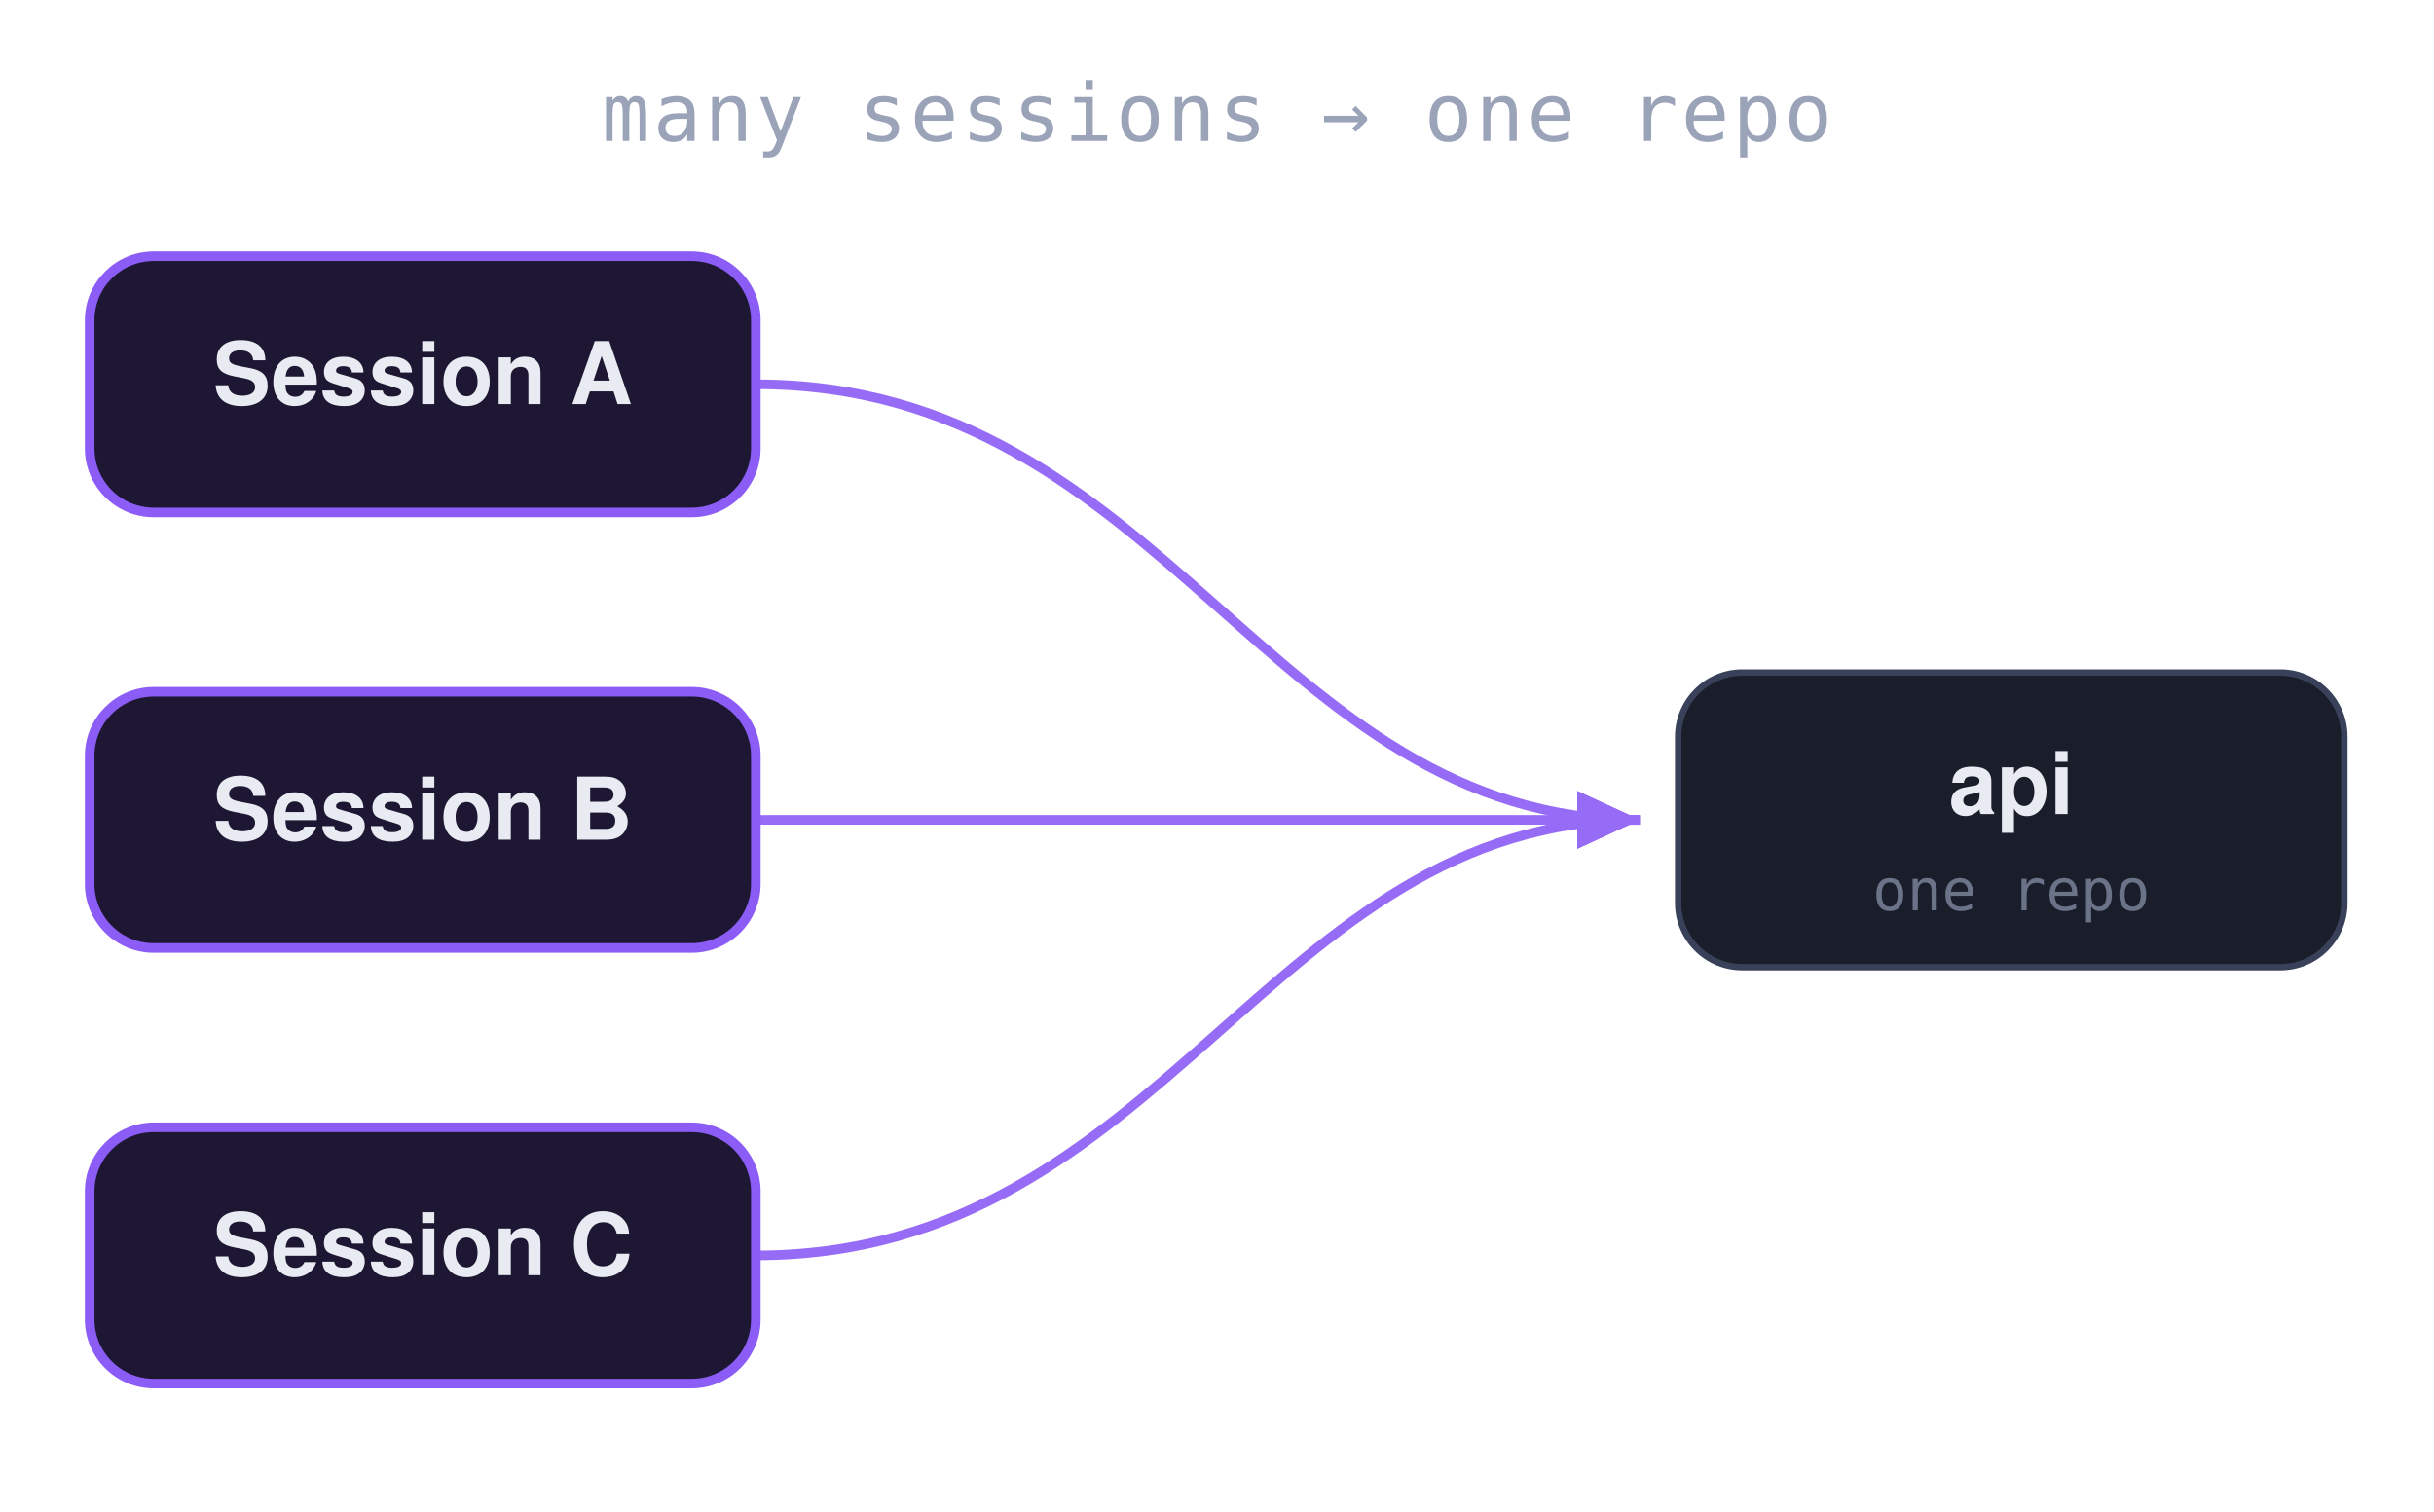
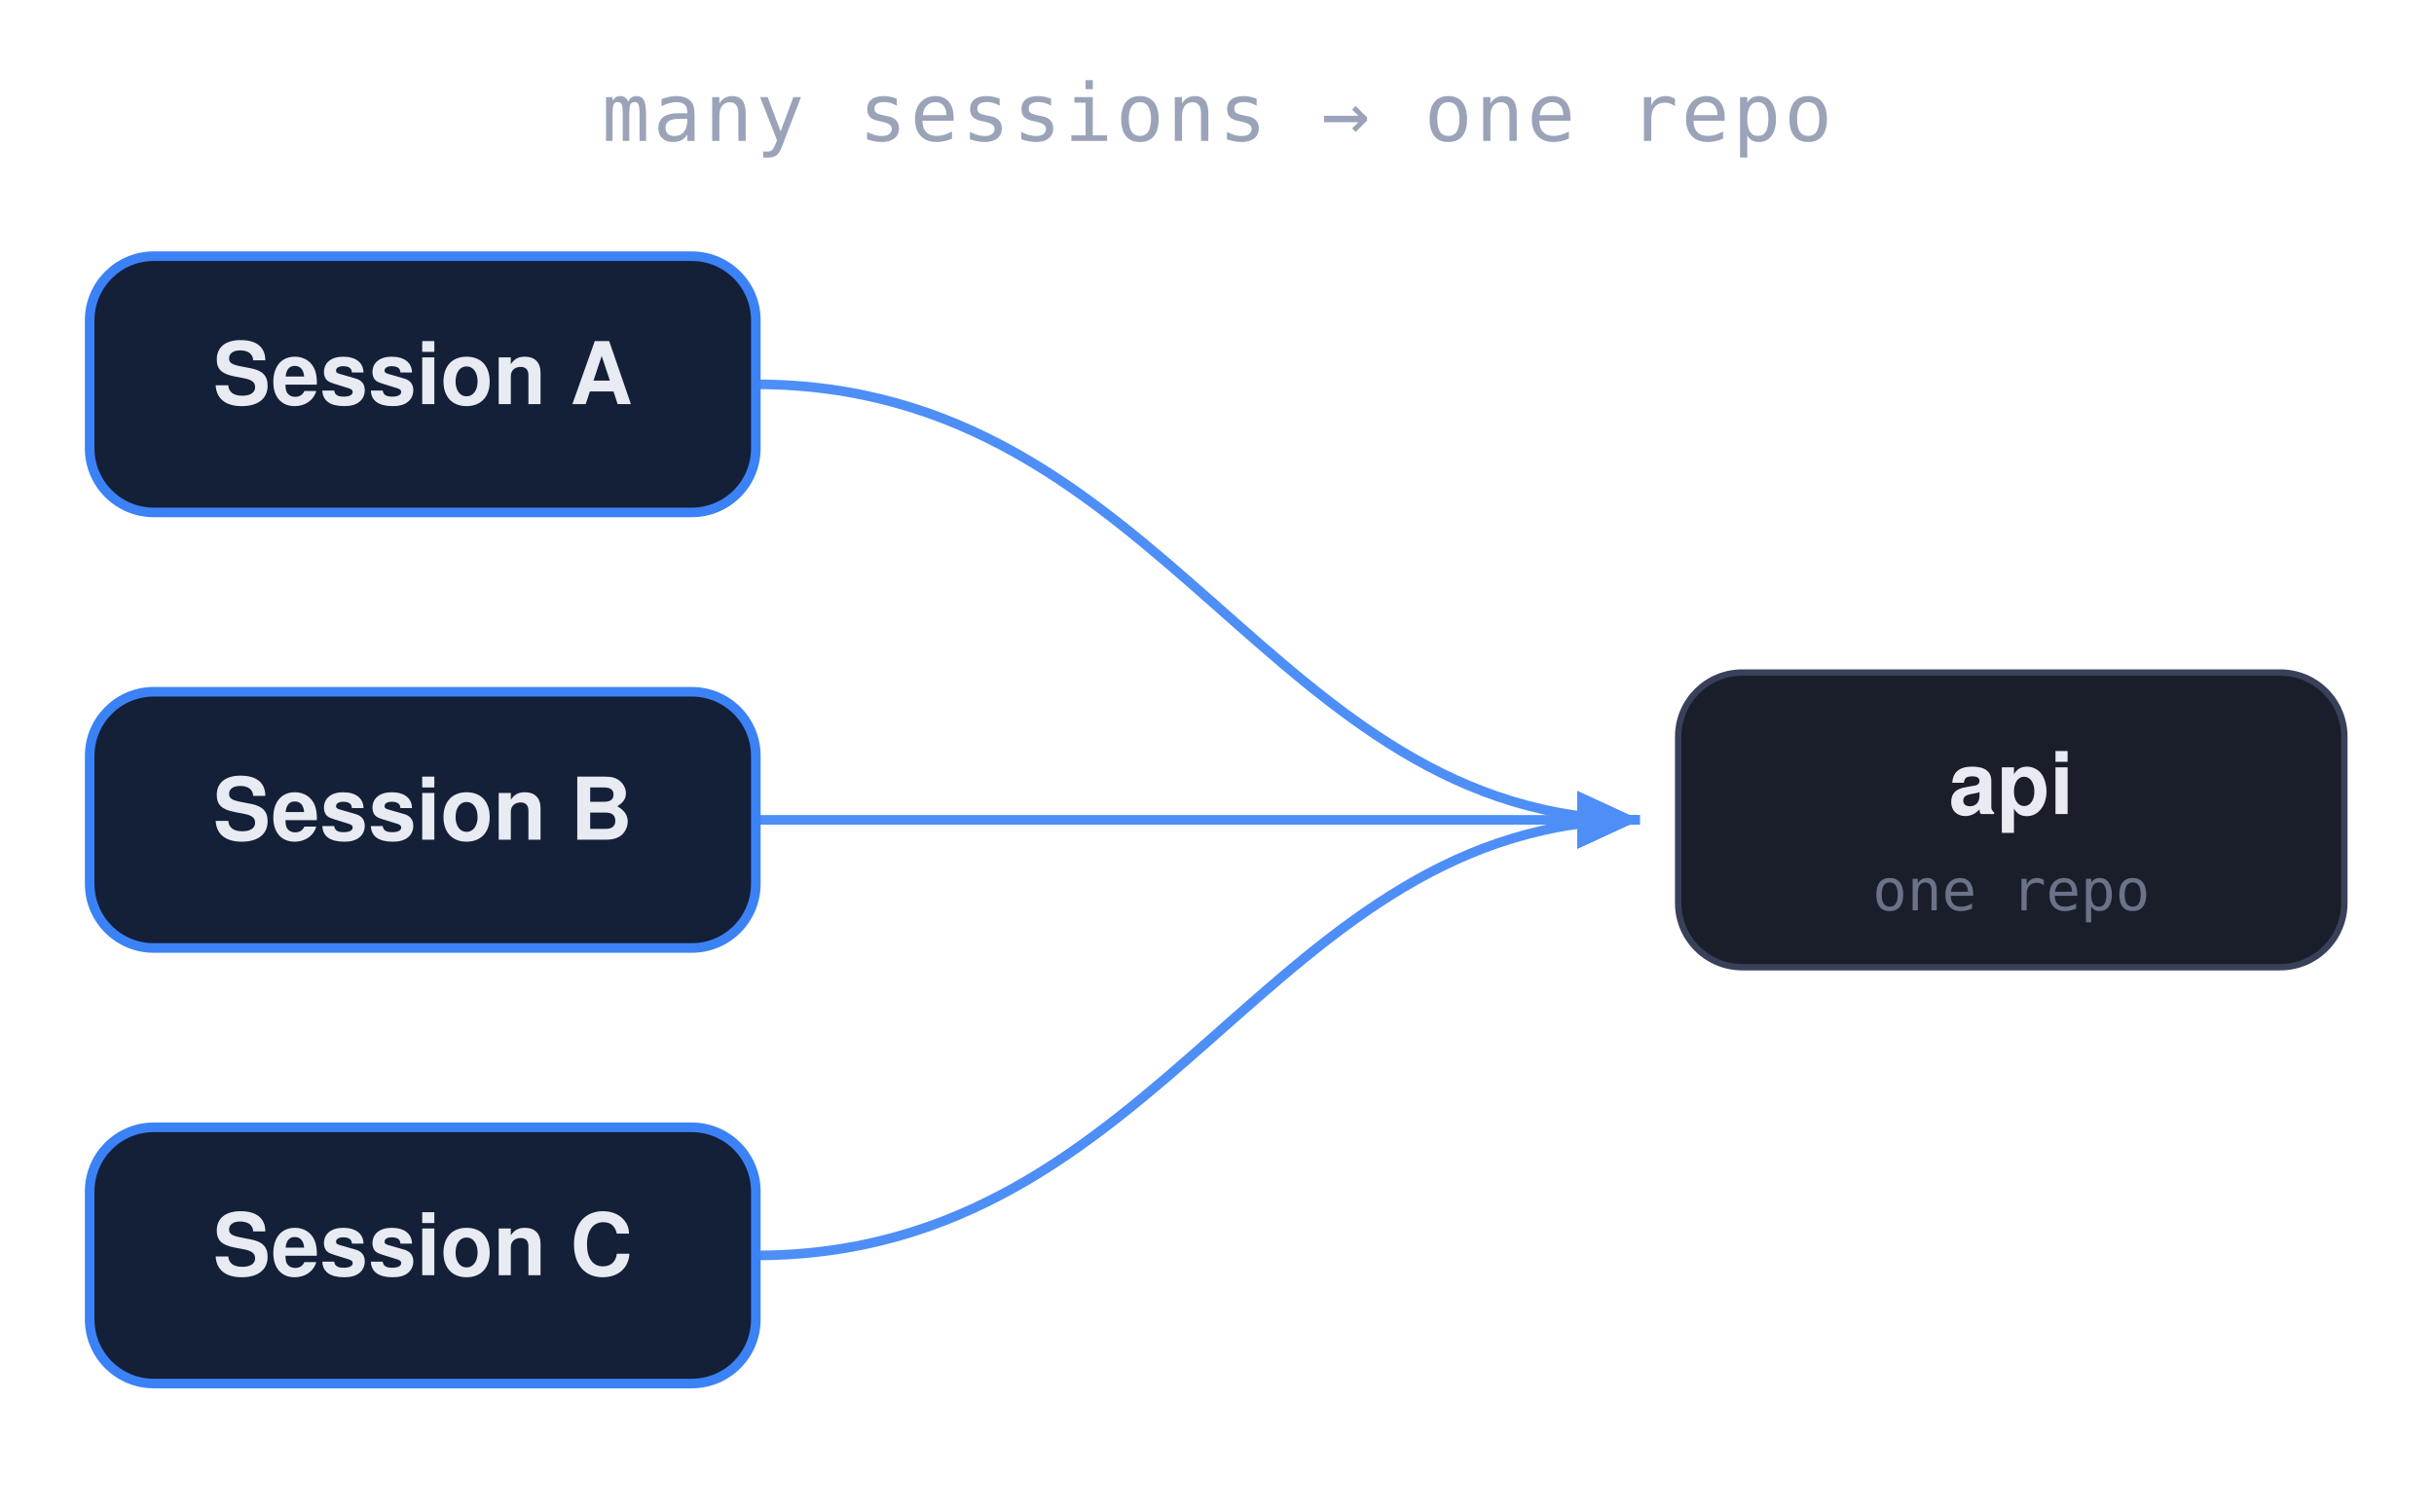
<svg xmlns="http://www.w3.org/2000/svg" viewBox="0 0 380 236" width="380" height="236" role="img" aria-labelledby="t1 d1" font-family="-apple-system, BlinkMacSystemFont, 'Segoe UI', Helvetica, Arial, sans-serif">
  <defs>
    <marker id="arrow1" markerWidth="9" markerHeight="9" refX="6.5" refY="3" orient="auto">
-       <path d="M0,0 L6.5,3 L0,6 Z" fill="#8b5cf6" />
+       <path d="M0,0 L6.5,3 L0,6 Z" fill="#3b82f6" />
    </marker>
  </defs>
  <text x="190" y="22" text-anchor="middle" font-family="'SF Mono','Fira Code',Menlo,Consolas,monospace" font-size="12.5" font-weight="500" letter-spacing="0.04em" fill="#9ba3b8">many sessions → one repo</text>
-   <g fill="none" stroke="#8b5cf6" stroke-width="1.5" opacity="0.9">
+   <g fill="none" stroke="#3b82f6" stroke-width="1.5" opacity="0.9">
    <path d="M118,60 C 182,60 198,128 256,128" marker-end="url(#arrow1)" />
    <path d="M118,128 L 256,128" marker-end="url(#arrow1)" />
    <path d="M118,196 C 182,196 198,128 256,128" marker-end="url(#arrow1)" />
  </g>
  <g>
-     <rect x="14" y="40" width="104" height="40" rx="10" fill="#1d1733" stroke="#8b5cf6" stroke-width="1.5" />
+     <rect x="14" y="40" width="104" height="40" rx="10" fill="#141f38" stroke="#3b82f6" stroke-width="1.5" />
    <text x="66" y="60" text-anchor="middle" dominant-baseline="central" font-size="13.5" font-weight="600" fill="#e9ebf2">Session A</text>
-     <rect x="14" y="108" width="104" height="40" rx="10" fill="#1d1733" stroke="#8b5cf6" stroke-width="1.5" />
+     <rect x="14" y="108" width="104" height="40" rx="10" fill="#141f38" stroke="#3b82f6" stroke-width="1.5" />
    <text x="66" y="128" text-anchor="middle" dominant-baseline="central" font-size="13.5" font-weight="600" fill="#e9ebf2">Session B</text>
-     <rect x="14" y="176" width="104" height="40" rx="10" fill="#1d1733" stroke="#8b5cf6" stroke-width="1.5" />
+     <rect x="14" y="176" width="104" height="40" rx="10" fill="#141f38" stroke="#3b82f6" stroke-width="1.5" />
    <text x="66" y="196" text-anchor="middle" dominant-baseline="central" font-size="13.5" font-weight="600" fill="#e9ebf2">Session C</text>
  </g>
  <rect x="262" y="105" width="104" height="46" rx="10" fill="#1a1e2a" stroke="#39415a" stroke-width="1" />
  <text x="314" y="124" text-anchor="middle" dominant-baseline="central" font-size="13.5" font-weight="600" fill="#e9ebf2">api</text>
  <text x="314" y="139" text-anchor="middle" dominant-baseline="central" font-family="'SF Mono','Fira Code',Menlo,Consolas,monospace" font-size="9" fill="#6b7388">one repo</text>
</svg>
